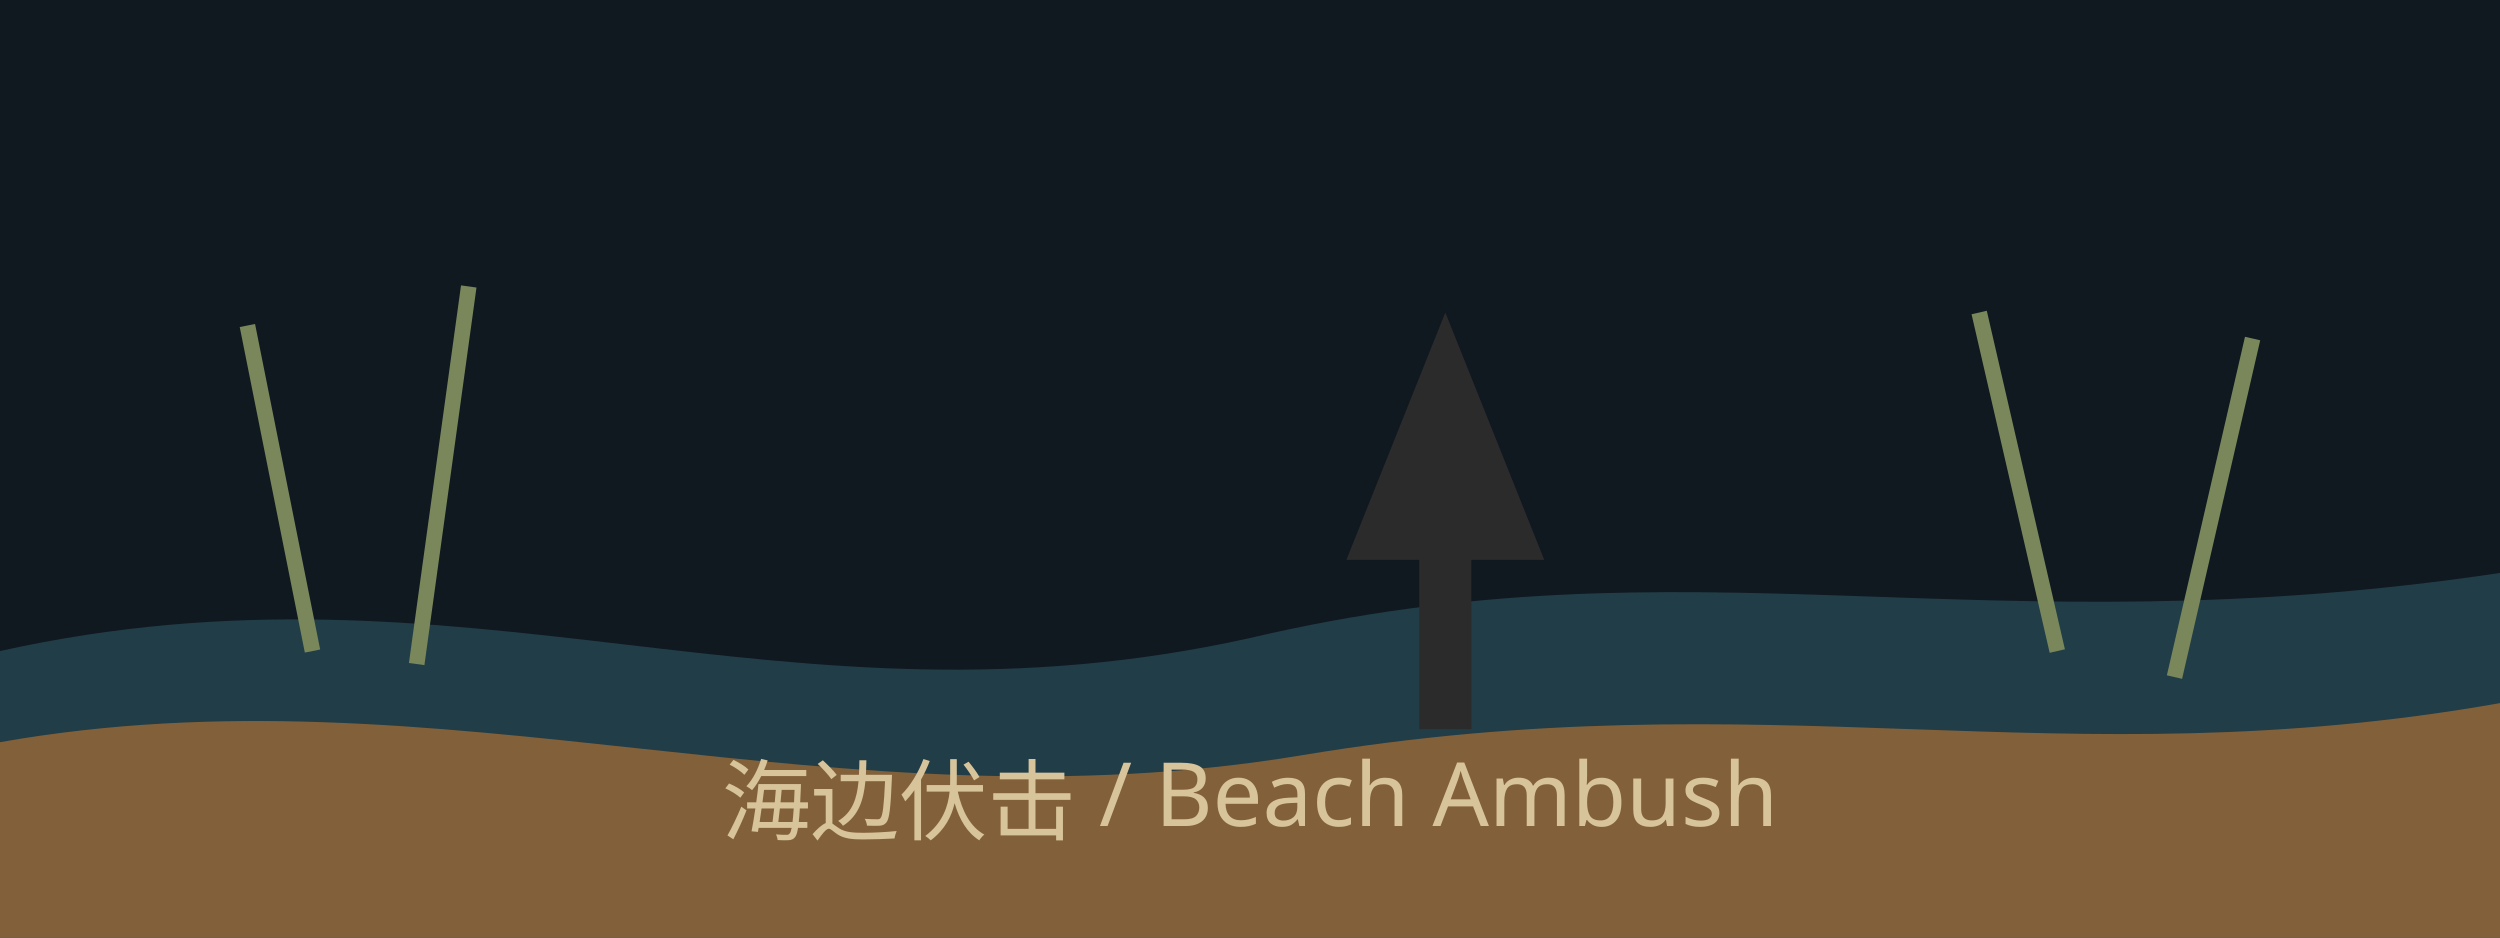
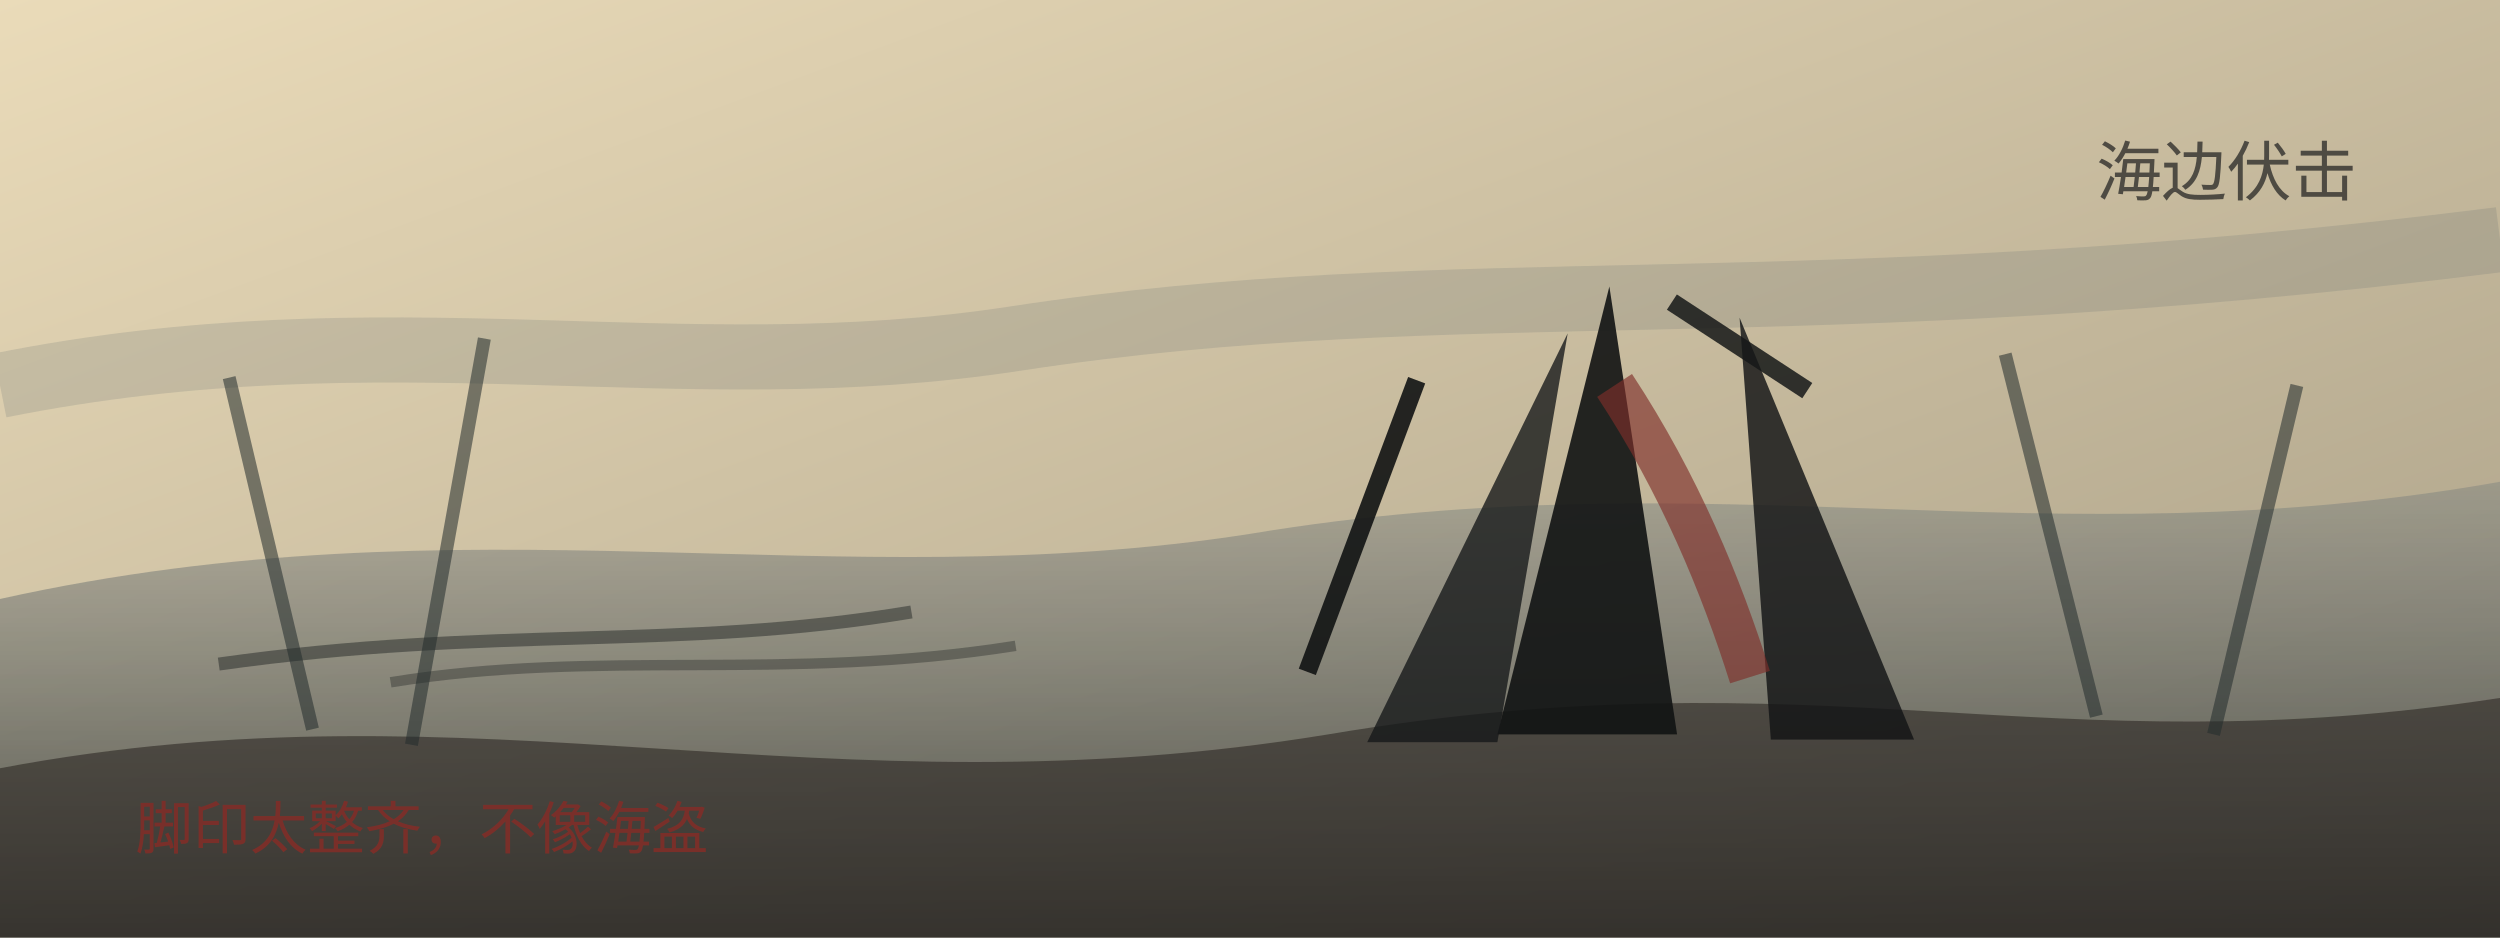
<svg xmlns="http://www.w3.org/2000/svg" width="960" height="360" viewBox="0 0 960 360">
-   <rect width="960" height="360" fill="#101820" />
-   <path d="M0 250 C180 210 300 285 480 245 C650 205 760 250 960 220 L960 360 L0 360 Z" fill="#213d47" />
-   <path d="M0 285 C170 255 320 320 500 290 C680 260 790 300 960 270 L960 360 L0 360 Z" fill="#82613a" />
-   <g stroke="#79875b" stroke-width="6">
-     <line x1="120" y1="250" x2="95" y2="125" />
-     <line x1="160" y1="255" x2="180" y2="110" />
-     <line x1="790" y1="250" x2="760" y2="120" />
-     <line x1="835" y1="260" x2="865" y2="130" />
+   <defs>
+     <linearGradient id="paper" x1="0" y1="0" x2="1" y2="1">
+       <stop offset="0" stop-color="#eadbb9" />
+       <stop offset="1" stop-color="#a79d85" />
+     </linearGradient>
+     <linearGradient id="sea" x1="0" y1="0" x2="0" y2="1">
+       <stop offset="0" stop-color="#637077" stop-opacity="0.32" />
+       <stop offset="1" stop-color="#14191b" stop-opacity="0.7" />
+     </linearGradient>
+   </defs>
+   <rect width="960" height="360" fill="url(#paper)" />
+   <path d="M0 148 C150 118 260 150 390 130 C560 104 690 126 960 92" stroke="#56646a" stroke-width="25" opacity="0.18" fill="none" />
+   <path d="M0 230 C180 190 320 230 480 205 C660 175 785 216 960 185 L960 360 L0 360 Z" fill="url(#sea)" />
+   <path d="M0 295 C185 260 315 314 510 282 C700 250 785 295 960 268 L960 360 L0 360 Z" fill="#2a2520" opacity="0.58" />
+   <path d="M84 255 C190 240 260 250 350 235" stroke="#191d1d" stroke-width="5" opacity="0.45" fill="none" />
+   <path d="M150 262 C230 249 302 262 390 248" stroke="#191d1d" stroke-width="4" opacity="0.35" fill="none" />
+   <g stroke="#222b2c" stroke-width="5" opacity="0.55">
+     <line x1="120" y1="280" x2="88" y2="145" />
+     <line x1="158" y1="286" x2="186" y2="130" />
+     <line x1="805" y1="275" x2="770" y2="136" />
+     <line x1="850" y1="282" x2="882" y2="148" />
  </g>
-   <path d="M555 120 l38 95 h-76 z" fill="#2b2b2b" />
-   <rect x="545" y="210" width="20" height="70" fill="#2b2b2b" />
-   <text x="480" y="320" text-anchor="middle" font-size="34" fill="#d8c49a" font-family="sans-serif">海边伏击 / Beach Ambush</text>
+   <path d="M618 110 L644 282 L575 282 Z" fill="#111313" opacity="0.9" />
+   <path d="M602 128 L525 285 L575 285 Z" fill="#151718" opacity="0.78" />
+   <path d="M668 122 L735 284 L680 284 Z" fill="#121415" opacity="0.82" />
+   <path d="M642 116 L694 150" stroke="#151718" stroke-width="7" opacity="0.85" />
+   <path d="M544 146 L502 258" stroke="#111313" stroke-width="7" opacity="0.9" />
+   <path d="M620 148 C645 186 661 225 672 260" stroke="#7e2e28" stroke-width="16" opacity="0.64" fill="none" />
+   <text x="805" y="75" font-size="25" fill="#202020" opacity="0.72" font-family="serif">海边伏击</text>
+   <text x="52" y="326" font-size="22" fill="#7e2e28" opacity="0.92" font-family="serif">脚印太整齐，不像海盗</text>
</svg>
